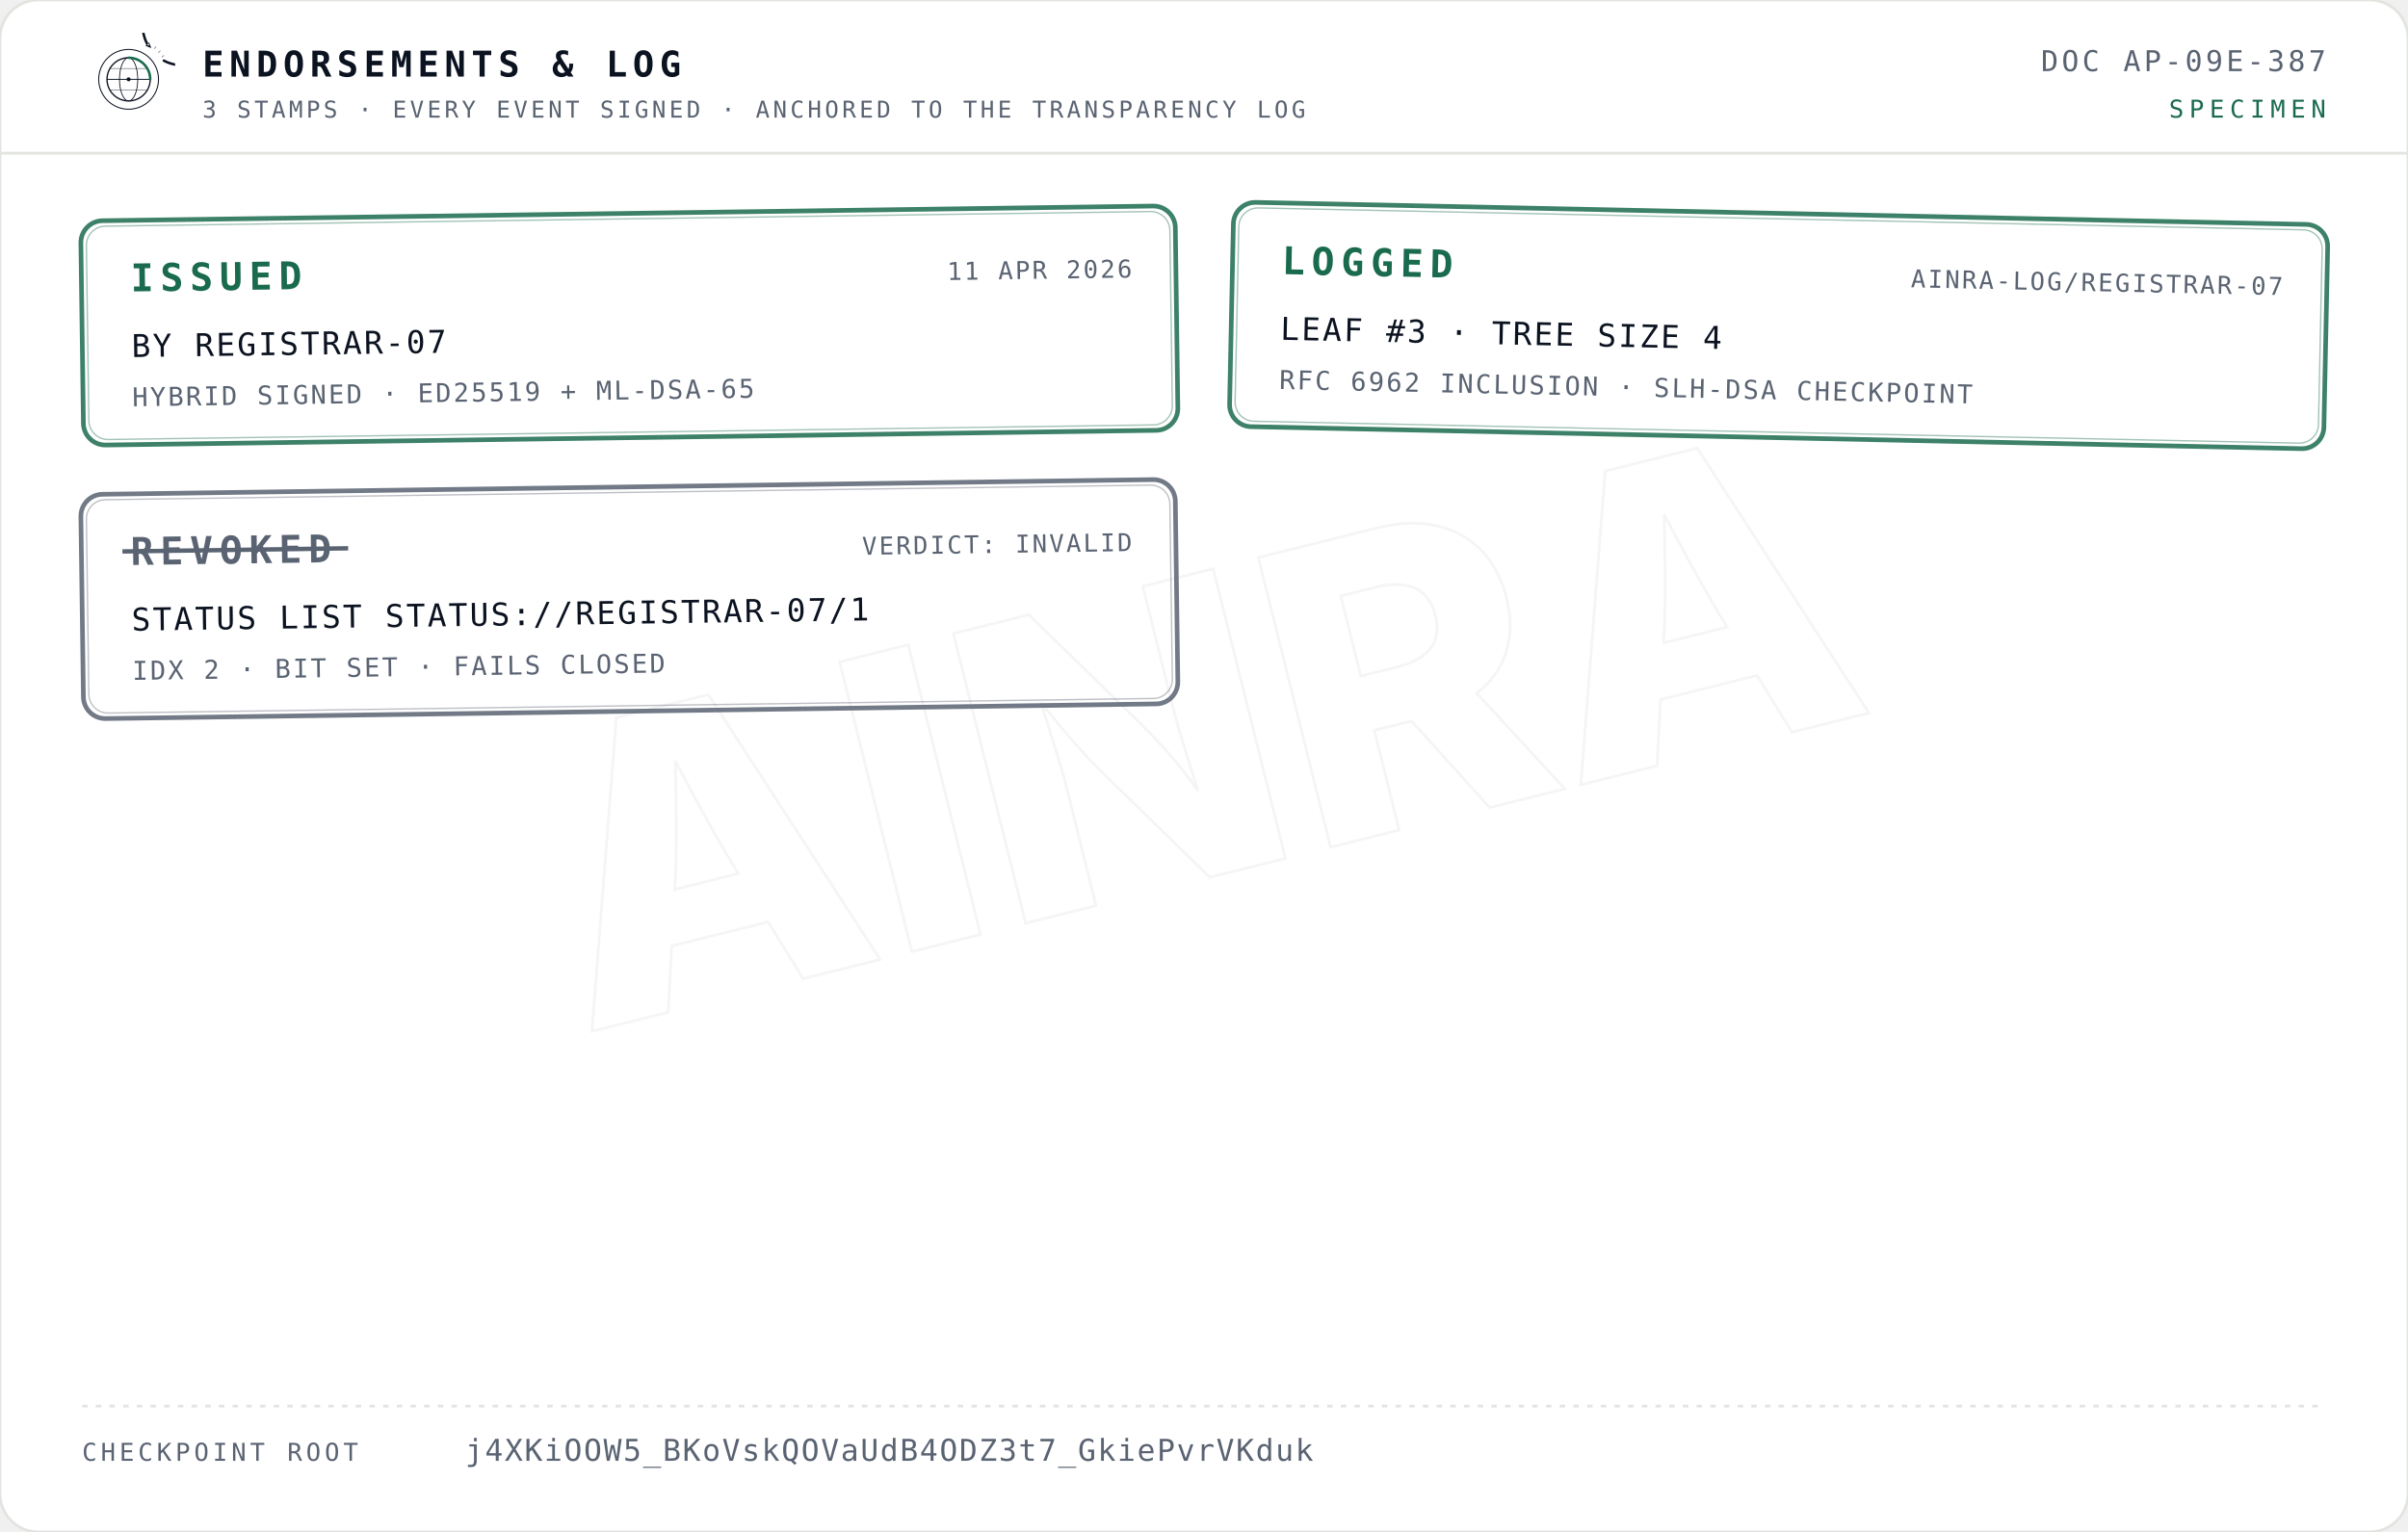
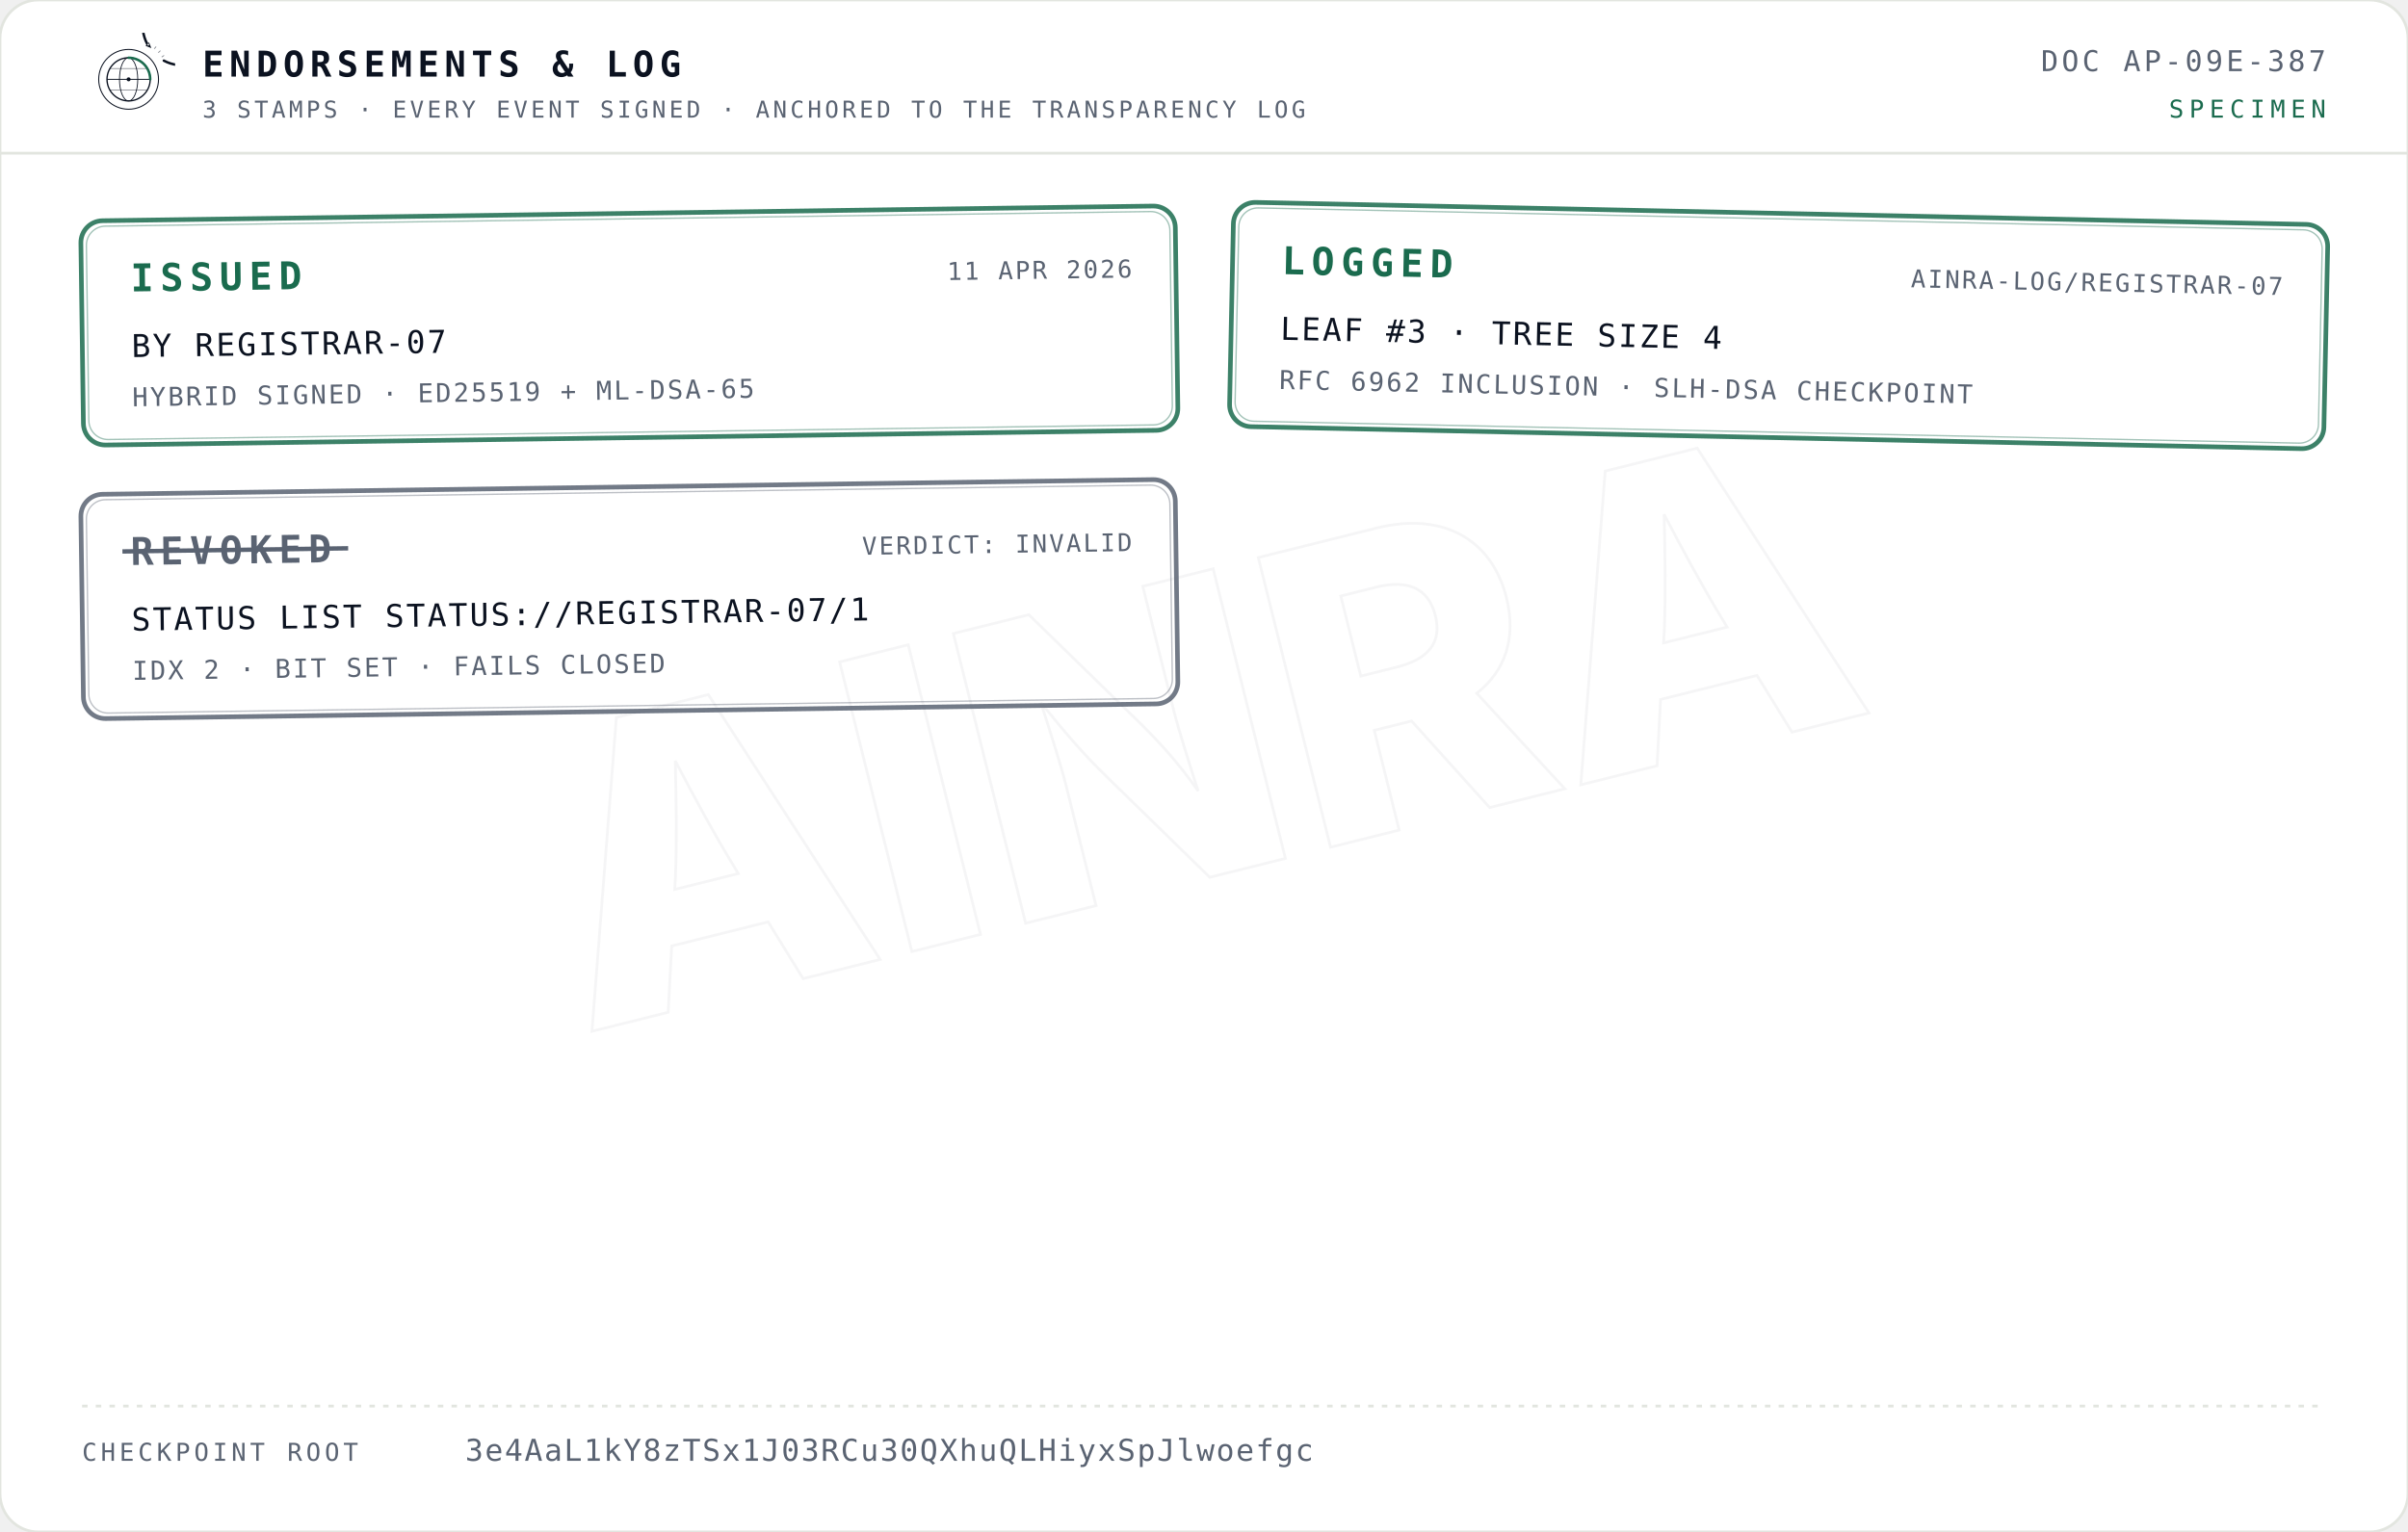
<svg xmlns="http://www.w3.org/2000/svg" viewBox="0 0 880 560" width="704" height="448" font-family="'B612 Mono',ui-monospace,monospace">
  <defs>
    <g id="ainra-sigil">
      <path d="M 98.4 33.5 A 48 48 0 1 0 78.5 13.6" fill="none" stroke="#0B1220" stroke-width="3" stroke-linecap="round" />
      <path d="M 95.8 29.2 L 98.7 27.2 M 91.7 23.9 L 94.3 21.5 M 86.9 19.2 L 89.1 16.6" stroke="#0B1220" stroke-width="1" opacity=".5" />
      <path d="M 80.6 11.5 L 83.4 18.5 L 76.4 15.7 Z" fill="#0B1220" />
      <circle cx="79.6" cy="14.2" r="1.1" fill="#F5F6F3" />
      <circle cx="56" cy="56" r="36" stroke="#0B1220" stroke-width="1.2" fill="none" />
      <circle cx="56" cy="56" r="26" stroke="#0B1220" stroke-width="1.6" fill="none" />
      <ellipse cx="56" cy="56" rx="11" ry="26" stroke="#0B1220" stroke-width="1" fill="none" />
      <line x1="30" y1="56" x2="82" y2="56" stroke="#0B1220" stroke-width="1.1" />
      <path d="M33.5 43 h45 M33.5 69 h45" stroke="#0B1220" stroke-width="0.8" opacity="0.6" />
      <path d="M56 30 a26 26 0 0 1 26 26" stroke="#1A6B4E" stroke-width="3" stroke-linecap="round" fill="none" />
      <circle cx="56" cy="56" r="2.4" fill="#0B1220" />
    </g>
    <g id="ainra-sigil-lt">
      <path d="M 98.4 33.5 A 48 48 0 1 0 78.5 13.6" fill="none" stroke="#E7EAF0" stroke-width="3" stroke-linecap="round" />
      <path d="M 95.8 29.2 L 98.7 27.2 M 91.7 23.9 L 94.3 21.5 M 86.9 19.2 L 89.1 16.6" stroke="#E7EAF0" stroke-width="1" opacity=".5" />
      <path d="M 80.6 11.5 L 83.4 18.5 L 76.4 15.7 Z" fill="#E7EAF0" />
      <circle cx="79.6" cy="14.2" r="1.1" fill="#0B1220" />
      <circle cx="56" cy="56" r="36" stroke="#E7EAF0" stroke-width="1.2" fill="none" />
      <circle cx="56" cy="56" r="26" stroke="#E7EAF0" stroke-width="1.6" fill="none" />
      <ellipse cx="56" cy="56" rx="11" ry="26" stroke="#E7EAF0" stroke-width="1" fill="none" />
      <line x1="30" y1="56" x2="82" y2="56" stroke="#E7EAF0" stroke-width="1.1" />
      <path d="M33.5 43 h45 M33.5 69 h45" stroke="#E7EAF0" stroke-width="0.8" opacity="0.6" />
      <path d="M56 30 a26 26 0 0 1 26 26" stroke="#57C08F" stroke-width="3" stroke-linecap="round" fill="none" />
      <circle cx="56" cy="56" r="2.4" fill="#E7EAF0" />
    </g>
  </defs>
  <rect x="0" y="0" width="880" height="560" rx="14" fill="#FFFFFF" stroke="#E2E5DF" />
  <text x="440" y="320" text-anchor="middle" font-family="'Bricolage Grotesque','Inter',sans-serif" font-weight="800" font-size="150" fill="none" stroke="#0B1220" stroke-opacity="0.04" transform="rotate(-14 440 280)">AINRA</text>
  <line x1="0" y1="56" x2="880" y2="56" stroke="#E2E5DF" />
  <svg x="30" y="12" width="34" height="34" viewBox="0 0 112 112">
    <use href="#ainra-sigil" />
  </svg>
  <text x="74" y="28" font-weight="700" font-size="13" letter-spacing="2" fill="#0B1220">ENDORSEMENTS &amp; LOG</text>
  <text x="74" y="43" font-size="8.5" letter-spacing="1.2" fill="#5A6372">3 STAMPS · EVERY EVENT SIGNED · ANCHORED TO THE TRANSPARENCY LOG</text>
  <text x="850" y="26" text-anchor="end" font-size="10.5" letter-spacing="1.2" fill="#5A6372">DOC AP-09E-387</text>
  <text x="850" y="43" text-anchor="end" font-size="9" letter-spacing="2" fill="#1A6B4E">SPECIMEN</text>
  <g transform="rotate(-0.8 230 119)">
    <rect x="30" y="78" width="400" height="82" rx="8" fill="none" stroke="#1A6B4E" stroke-width="1.7" stroke-opacity="0.85" />
    <rect x="32" y="80" width="396" height="78" rx="7" fill="none" stroke="#1A6B4E" stroke-width="0.5" stroke-opacity="0.4" />
    <text x="48" y="104" font-size="14" font-weight="700" letter-spacing="2.4" fill="#1A6B4E">ISSUED</text>
    <text x="414" y="104" text-anchor="end" font-size="9" letter-spacing="0.8" fill="#5A6372">11 APR 2026</text>
    <text x="48" y="128" font-size="11.5" letter-spacing="0.8" fill="#0B1220">BY REGISTRAR-07</text>
    <text x="48" y="146" font-size="9.5" letter-spacing="0.8" fill="#5A6372">HYBRID SIGNED · ED25519 + ML-DSA-65</text>
  </g>
  <g transform="rotate(1.2 650 119)">
    <rect x="450" y="78" width="400" height="82" rx="8" fill="none" stroke="#1A6B4E" stroke-width="1.7" stroke-opacity="0.85" />
    <rect x="452" y="80" width="396" height="78" rx="7" fill="none" stroke="#1A6B4E" stroke-width="0.5" stroke-opacity="0.4" />
    <text x="468" y="104" font-size="14" font-weight="700" letter-spacing="2.4" fill="#1A6B4E">LOGGED</text>
    <text x="834" y="104" text-anchor="end" font-size="9" letter-spacing="0.8" fill="#5A6372">AINRA-LOG/REGISTRAR-07</text>
    <text x="468" y="128" font-size="11.5" letter-spacing="0.8" fill="#0B1220">LEAF #3 · TREE SIZE 4</text>
    <text x="468" y="146" font-size="9.5" letter-spacing="0.8" fill="#5A6372">RFC 6962 INCLUSION · SLH-DSA CHECKPOINT</text>
  </g>
  <g transform="rotate(-0.8 230 219)">
    <rect x="30" y="178" width="400" height="82" rx="8" fill="none" stroke="#5A6372" stroke-width="1.7" stroke-opacity="0.85" />
    <rect x="32" y="180" width="396" height="78" rx="7" fill="none" stroke="#5A6372" stroke-width="0.5" stroke-opacity="0.4" />
    <text x="48" y="204" font-size="14" font-weight="700" letter-spacing="2.4" fill="#5A6372">REVOKED</text>
    <line x1="45" y1="199" x2="127.5" y2="199" stroke="#5A6372" stroke-width="1.6" />
    <text x="414" y="204" text-anchor="end" font-size="9" letter-spacing="0.8" fill="#5A6372">VERDICT: INVALID</text>
    <text x="48" y="228" font-size="11.5" letter-spacing="0.8" fill="#0B1220">STATUS LIST STATUS://REGISTRAR-07/1</text>
    <text x="48" y="246" font-size="9.5" letter-spacing="0.8" fill="#5A6372">IDX 2 · BIT SET · FAILS CLOSED</text>
  </g>
  <line x1="30" y1="514" x2="850" y2="514" stroke="#E2E5DF" stroke-dasharray="2 3" />
  <text x="30" y="534" font-size="9" letter-spacing="1.4" fill="#5A6372">CHECKPOINT ROOT</text>
-   <text x="170" y="534" font-size="11" letter-spacing="0.6" fill="#5A6372">j4XKiOOW5_BKoVskQOVaUdB4ODZ3t7_GkiePvrVKduk</text>
+   <text x="170" y="534" font-size="11" letter-spacing="0.6" fill="#5A6372">3e4AaL1kY8zTSx1J03RCu30QXhuQLHiyxSpJlwoefgc</text>
</svg>
